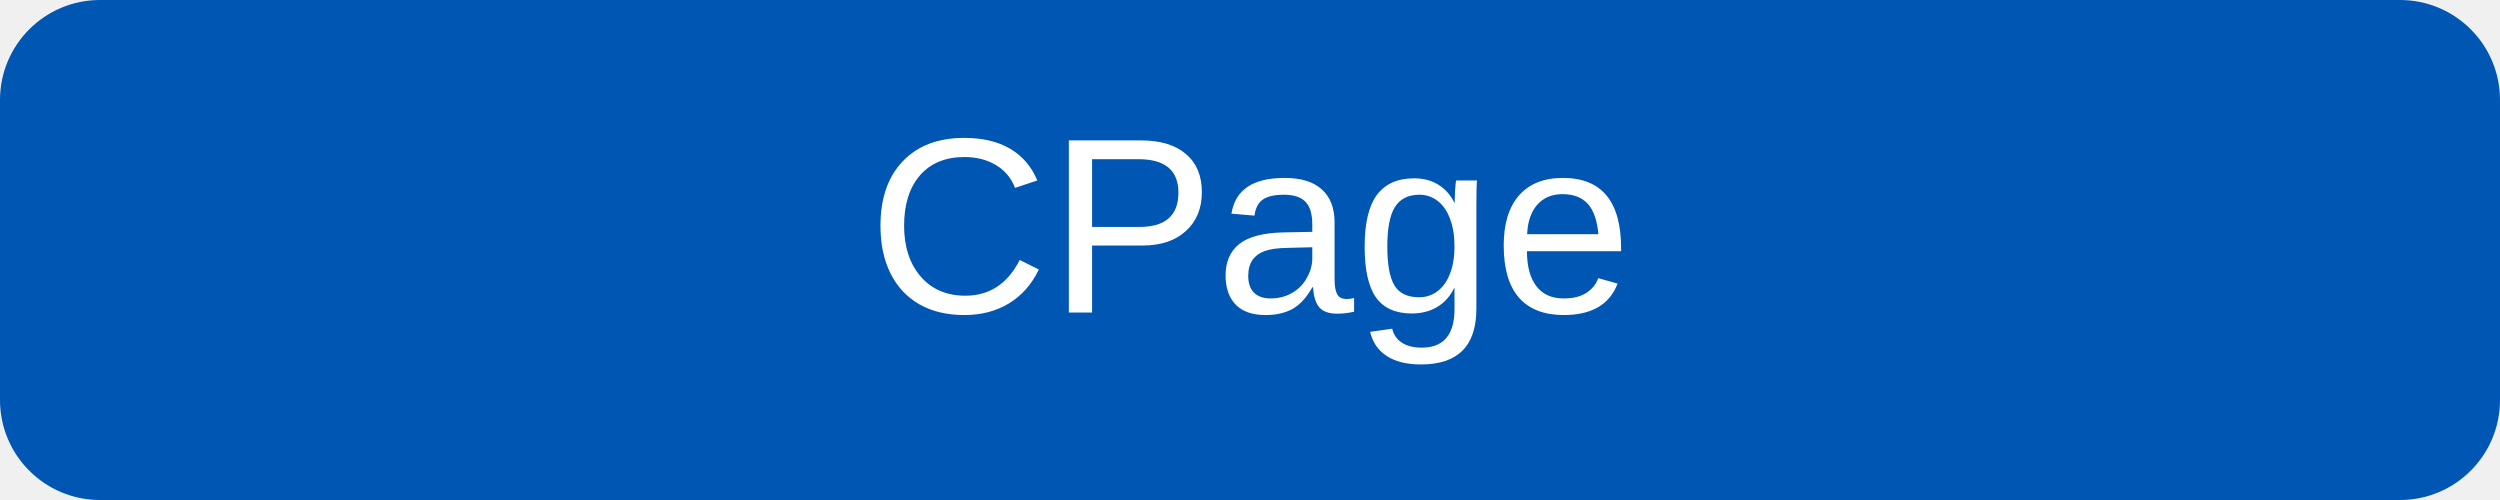
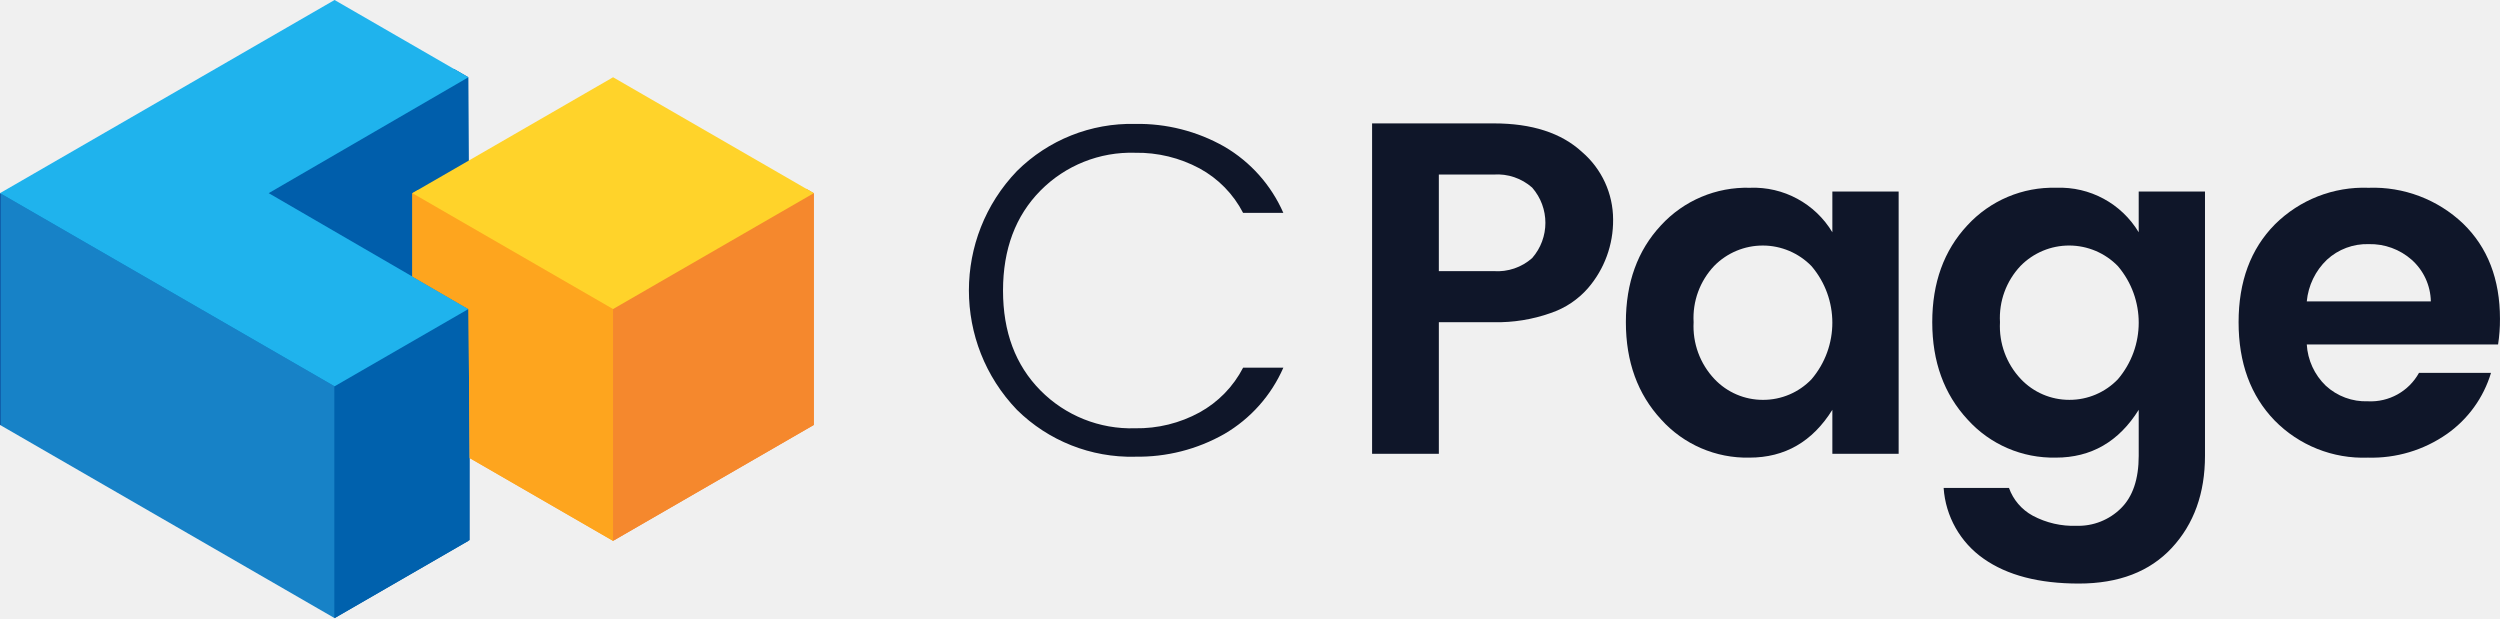
- <svg xmlns="http://www.w3.org/2000/svg" viewBox="0 0 200 40">
-   <rect width="200" height="40" rx="8" fill="#0056b3" />
-   <text x="100" y="25" font-size="20" text-anchor="middle" fill="#fff" font-family="Arial, sans-serif">CPage</text>
+ <svg xmlns="http://www.w3.org/2000/svg" xmlns:xlink="http://www.w3.org/1999/xlink" id="logo" width="347.176" height="85.836" viewBox="0 0 347.176 85.836">
+   <defs>
+     <clipPath id="clip-path">
+       <rect id="Rectangle_147945" data-name="Rectangle 147945" width="347.176" height="85.836" fill="none" />
+     </clipPath>
+     <clipPath id="clip-path-2">
+       <path id="Tracé_8368" data-name="Tracé 8368" d="M614.882,207.908l1.089.632v32.188l27.876-16.094V192.446l-1.04-.6Z" transform="translate(-614.882 -191.846)" fill="none" />
+     </clipPath>
+     <linearGradient id="linear-gradient" x1="-2.902" y1="1.219" x2="-2.897" y2="1.219" gradientUnits="objectBoundingBox">
+       <stop offset="0" stop-color="#ea5e23" />
+       <stop offset="1" stop-color="#f5882d" />
+     </linearGradient>
+     <clipPath id="clip-path-4">
+       <path id="Tracé_8370" data-name="Tracé 8370" d="M418.916,193.325V204.9l7.783,4.517.189,20.7,19.9,11.492V209.419l.76-.687-27.813-15.868Z" transform="translate(-418.916 -192.864)" fill="none" />
+     </clipPath>
+     <linearGradient id="linear-gradient-2" x1="-2" y1="1.22" x2="-1.995" y2="1.22" gradientUnits="objectBoundingBox">
+       <stop offset="0" stop-color="#f17a1b" />
+       <stop offset="0.1" stop-color="#f17a1b" />
+       <stop offset="1" stop-color="#fea51e" />
+     </linearGradient>
+     <clipPath id="clip-path-5">
+       <path id="Tracé_8371" data-name="Tracé 8371" d="M0,228.425l46.46,26.824V223.061L0,196.237Z" transform="translate(0 -196.237)" fill="none" />
+     </clipPath>
+     <linearGradient id="linear-gradient-3" y1="1" x2="0.003" y2="1" gradientUnits="objectBoundingBox">
+       <stop offset="0" stop-color="#0f529f" />
+       <stop offset="0.15" stop-color="#0f529f" />
+       <stop offset="1" stop-color="#1782c7" />
+     </linearGradient>
+     <clipPath id="clip-path-6">
+       <path id="Tracé_8372" data-name="Tracé 8372" d="M339.9,324.71V356.9l18.584-10.729V313.981Z" transform="translate(-339.895 -313.981)" fill="none" />
+     </clipPath>
+     <linearGradient id="linear-gradient-4" x1="-2.5" y1="1" x2="-2.493" y2="1" gradientUnits="objectBoundingBox">
+       <stop offset="0" stop-color="#004694" />
+       <stop offset="0.1" stop-color="#004694" />
+       <stop offset="1" stop-color="#0061ad" />
+     </linearGradient>
+     <clipPath id="clip-path-7">
+       <path id="Tracé_8373" data-name="Tracé 8373" d="M46.46,0,0,26.823,46.46,53.647,65.044,42.918,37.313,26.823,65.044,10.729Z" fill="none" />
+     </clipPath>
+     <linearGradient id="linear-gradient-5" y1="1.6" x2="0.002" y2="1.6" gradientUnits="objectBoundingBox">
+       <stop offset="0" stop-color="#2589cc" />
+       <stop offset="0.8" stop-color="#1fb3ed" />
+       <stop offset="1" stop-color="#1fb3ed" />
+     </linearGradient>
+     <clipPath id="clip-path-8">
+       <path id="Tracé_8374" data-name="Tracé 8374" d="M418.916,207.814l7.783,4.517.189,20.7,19.9,11.492V212.331l-27.876-16.094Z" transform="translate(-418.916 -196.237)" fill="none" />
+     </clipPath>
+     <linearGradient id="linear-gradient-6" x1="-2.054" y1="1.222" x2="-2.049" y2="1.222" xlink:href="#linear-gradient-2" />
+     <clipPath id="clip-path-9">
+       <path id="Tracé_8375" data-name="Tracé 8375" d="M622.853,212.331V244.52l27.876-16.094V196.237Z" transform="translate(-622.853 -196.237)" fill="none" />
+     </clipPath>
+     <linearGradient id="linear-gradient-7" x1="-3.054" y1="1.222" x2="-3.049" y2="1.222" gradientUnits="objectBoundingBox">
+       <stop offset="0" stop-color="#ea5e23" />
+       <stop offset="0.1" stop-color="#ea5e23" />
+       <stop offset="1" stop-color="#f5882d" />
+     </linearGradient>
+     <clipPath id="clip-path-10">
+       <path id="Tracé_8376" data-name="Tracé 8376" d="M418.916,94.589l27.876,16.094,27.876-16.094L446.792,78.495Z" transform="translate(-418.916 -78.495)" fill="none" />
+     </clipPath>
+     <linearGradient id="linear-gradient-8" x1="-1.027" y1="2.333" x2="-1.025" y2="2.333" gradientUnits="objectBoundingBox">
+       <stop offset="0" stop-color="#ffc71f" />
+       <stop offset="1" stop-color="#ffd32a" />
+     </linearGradient>
+   </defs>
+   <g id="Groupe_1188" data-name="Groupe 1188">
+     <g id="Groupe_1187" data-name="Groupe 1187" clip-path="url(#clip-path)">
+       <path id="Tracé_8363" data-name="Tracé 8363" d="M1007.44,172.063a24.2,24.2,0,0,0,12.4-3.156,19.871,19.871,0,0,0,8.187-9.2h-5.589a14.893,14.893,0,0,1-6.05,6.213,18.028,18.028,0,0,1-8.943,2.2,17.7,17.7,0,0,1-13.152-5.259q-5.2-5.259-5.195-13.871t5.195-13.871a17.708,17.708,0,0,1,13.152-5.259,18.253,18.253,0,0,1,8.943,2.17,14.7,14.7,0,0,1,6.05,6.18h5.589a19.877,19.877,0,0,0-8.187-9.2,24.2,24.2,0,0,0-12.4-3.156,22.536,22.536,0,0,0-16.406,6.541,23.939,23.939,0,0,0,0,33.167,22.6,22.6,0,0,0,16.406,6.508" transform="translate(-849.808 -108.645)" fill="#0f1629" />
+       <path id="Tracé_8364" data-name="Tracé 8364" d="M1427.456,138.711a12.364,12.364,0,0,0-4.307-9.368q-4.308-3.977-12.264-3.977h-16.9v45.887h9.272V152.977h7.628a22.336,22.336,0,0,0,7.924-1.282,11.957,11.957,0,0,0,5.162-3.451,14.377,14.377,0,0,0,3.485-9.532m-24.2-6.245h7.628a7.3,7.3,0,0,1,5.326,1.808,7.435,7.435,0,0,1,0,9.8,7.291,7.291,0,0,1-5.326,1.808h-7.628Z" transform="translate(-1203.443 -108.23)" fill="#0f1629" />
+       <path id="Tracé_8365" data-name="Tracé 8365" d="M1670.873,220.227a9.239,9.239,0,0,1-6.74-2.893,10.654,10.654,0,0,1-2.893-7.889,10.5,10.5,0,0,1,2.86-7.823,9.45,9.45,0,0,1,13.513.033,12.112,12.112,0,0,1,0,15.712,9.294,9.294,0,0,1-6.74,2.86M1669,228.248q7.364,0,11.508-6.64v6.114h9.206V191.3h-9.206v5.654a12.759,12.759,0,0,0-11.442-6.18A16.155,16.155,0,0,0,1656.7,196q-4.867,5.227-4.866,13.444t4.9,13.51A16.011,16.011,0,0,0,1669,228.248" transform="translate(-1426.048 -164.698)" fill="#0f1629" />
+       <path id="Tracé_8366" data-name="Tracé 8366" d="M1980.253,228.249q7.364,0,11.508-6.64v6.377q0,4.864-2.466,7.3a8.408,8.408,0,0,1-6.148,2.432,12.026,12.026,0,0,1-6.115-1.413,7.1,7.1,0,0,1-3.288-3.846h-9.074a13.054,13.054,0,0,0,5.557,9.828q4.9,3.451,13.217,3.451t12.921-4.963q4.6-4.964,4.6-12.787V191.3h-9.206v5.654a12.759,12.759,0,0,0-11.442-6.18A16.155,16.155,0,0,0,1967.956,196q-4.867,5.226-4.866,13.444t4.9,13.51a16.012,16.012,0,0,0,12.264,5.292m1.874-8.02a9.239,9.239,0,0,1-6.74-2.893,10.655,10.655,0,0,1-2.893-7.889,10.5,10.5,0,0,1,2.86-7.823,9.45,9.45,0,0,1,13.513.033,12.112,12.112,0,0,1,0,15.712,9.294,9.294,0,0,1-6.74,2.86" transform="translate(-1694.757 -164.699)" fill="#0f1629" />
+       <path id="Tracé_8367" data-name="Tracé 8367" d="M2303.277,224.962a15.986,15.986,0,0,0,6.115-8.481h-10a7.661,7.661,0,0,1-7.1,3.945,8.191,8.191,0,0,1-5.853-2.17,8.648,8.648,0,0,1-2.63-5.719h26.566a22.58,22.58,0,0,0,.263-3.55q0-8.283-5.129-13.247a18.087,18.087,0,0,0-13.119-4.963,17.5,17.5,0,0,0-13.02,5.095q-5.031,5.1-5.031,13.576t5,13.641a17.227,17.227,0,0,0,12.954,5.161,18.21,18.21,0,0,0,10.981-3.287m-2.236-18.408h-17.229a9.183,9.183,0,0,1,2.795-5.785,8.218,8.218,0,0,1,5.819-2.17,8.7,8.7,0,0,1,5.951,2.17,7.937,7.937,0,0,1,2.663,5.785" transform="translate(-1963.466 -164.699)" fill="#0f1629" />
+     </g>
+   </g>
+   <g id="Groupe_1190" data-name="Groupe 1190" transform="translate(84.048 26.223)">
+     <g id="Groupe_1189" data-name="Groupe 1189" clip-path="url(#clip-path-2)">
+       <rect id="Rectangle_147946" data-name="Rectangle 147946" width="28.965" height="48.883" transform="translate(0 0)" fill="url(#linear-gradient)" />
+     </g>
+   </g>
+   <g id="Groupe_1192" data-name="Groupe 1192">
+     <g id="Groupe_1191" data-name="Groupe 1191" clip-path="url(#clip-path)">
+       <path id="Tracé_8369" data-name="Tracé 8369" d="M65.233,103.408v32.08L46.46,146.327,0,87.315l34.87-1.192L63.049,70.069l1.995,1.152Z" transform="translate(0 -60.492)" fill="#005eab" />
+     </g>
+   </g>
+   <g id="Groupe_1194" data-name="Groupe 1194" transform="translate(57.261 26.362)">
+     <g id="Groupe_1193" data-name="Groupe 1193" clip-path="url(#clip-path-4)">
+       <rect id="Rectangle_147948" data-name="Rectangle 147948" width="28.636" height="48.744" transform="translate(0 0)" fill="url(#linear-gradient-2)" />
+     </g>
+   </g>
+   <g id="Groupe_1196" data-name="Groupe 1196" transform="translate(0 26.823)">
+     <g id="Groupe_1195" data-name="Groupe 1195" clip-path="url(#clip-path-5)">
+       <rect id="Rectangle_147949" data-name="Rectangle 147949" width="46.46" height="59.012" transform="translate(0 0)" fill="url(#linear-gradient-3)" />
+     </g>
+   </g>
+   <g id="Groupe_1198" data-name="Groupe 1198" transform="translate(46.46 42.918)">
+     <g id="Groupe_1197" data-name="Groupe 1197" clip-path="url(#clip-path-6)">
+       <rect id="Rectangle_147950" data-name="Rectangle 147950" width="18.584" height="42.918" transform="translate(0 0)" fill="url(#linear-gradient-4)" />
+     </g>
+   </g>
+   <g id="Groupe_1200" data-name="Groupe 1200">
+     <g id="Groupe_1199" data-name="Groupe 1199" clip-path="url(#clip-path-7)">
+       <rect id="Rectangle_147951" data-name="Rectangle 147951" width="65.044" height="53.647" transform="translate(0)" fill="url(#linear-gradient-5)" />
+     </g>
+   </g>
+   <g id="Groupe_1202" data-name="Groupe 1202" transform="translate(57.261 26.823)">
+     <g id="Groupe_1201" data-name="Groupe 1201" clip-path="url(#clip-path-8)">
+       <rect id="Rectangle_147952" data-name="Rectangle 147952" width="27.876" height="48.283" transform="translate(0 0)" fill="url(#linear-gradient-6)" />
+     </g>
+   </g>
+   <g id="Groupe_1204" data-name="Groupe 1204" transform="translate(85.137 26.823)">
+     <g id="Groupe_1203" data-name="Groupe 1203" clip-path="url(#clip-path-9)">
+       <rect id="Rectangle_147953" data-name="Rectangle 147953" width="27.876" height="48.283" transform="translate(0 0)" fill="url(#linear-gradient-7)" />
+     </g>
+   </g>
+   <g id="Groupe_1206" data-name="Groupe 1206" transform="translate(57.261 10.729)">
+     <g id="Groupe_1205" data-name="Groupe 1205" clip-path="url(#clip-path-10)">
+       <rect id="Rectangle_147954" data-name="Rectangle 147954" width="55.752" height="32.188" transform="translate(0)" fill="url(#linear-gradient-8)" />
+     </g>
+   </g>
</svg>
